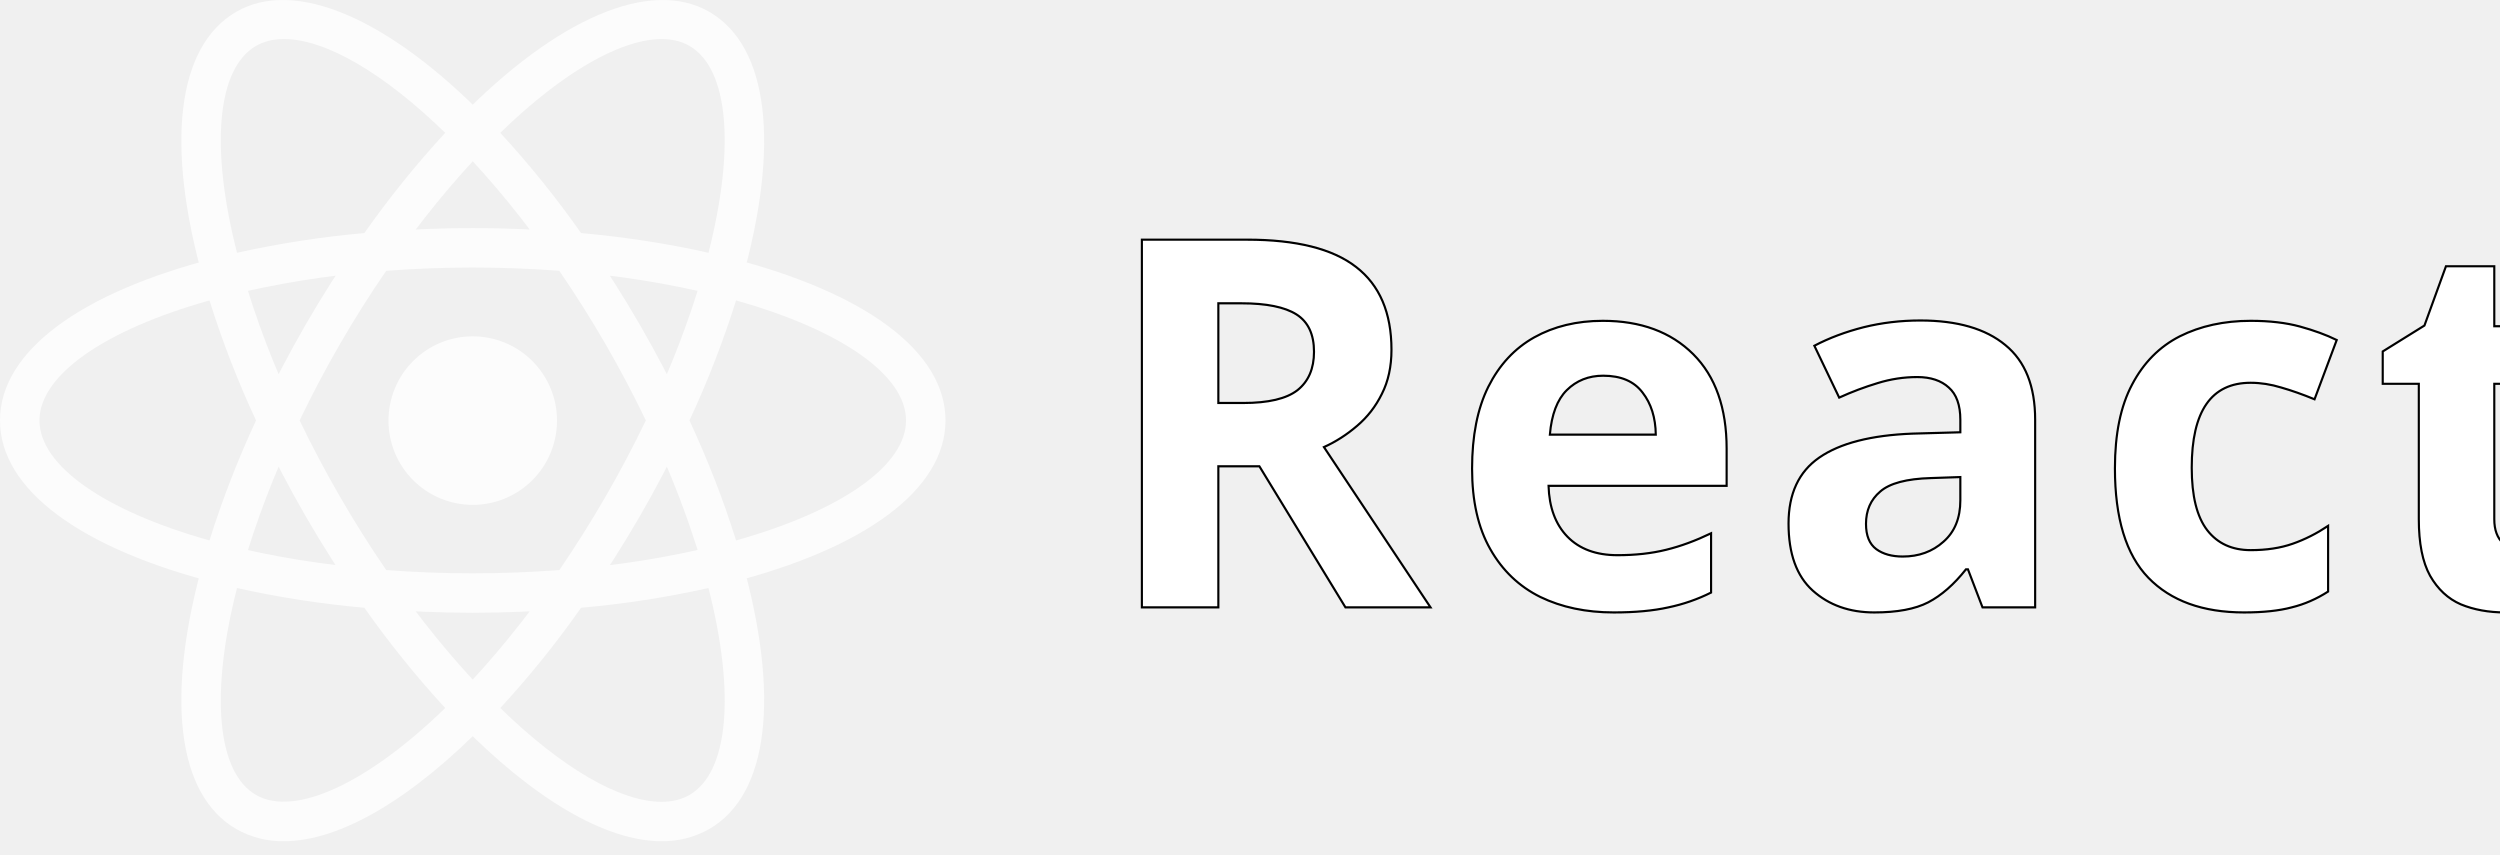
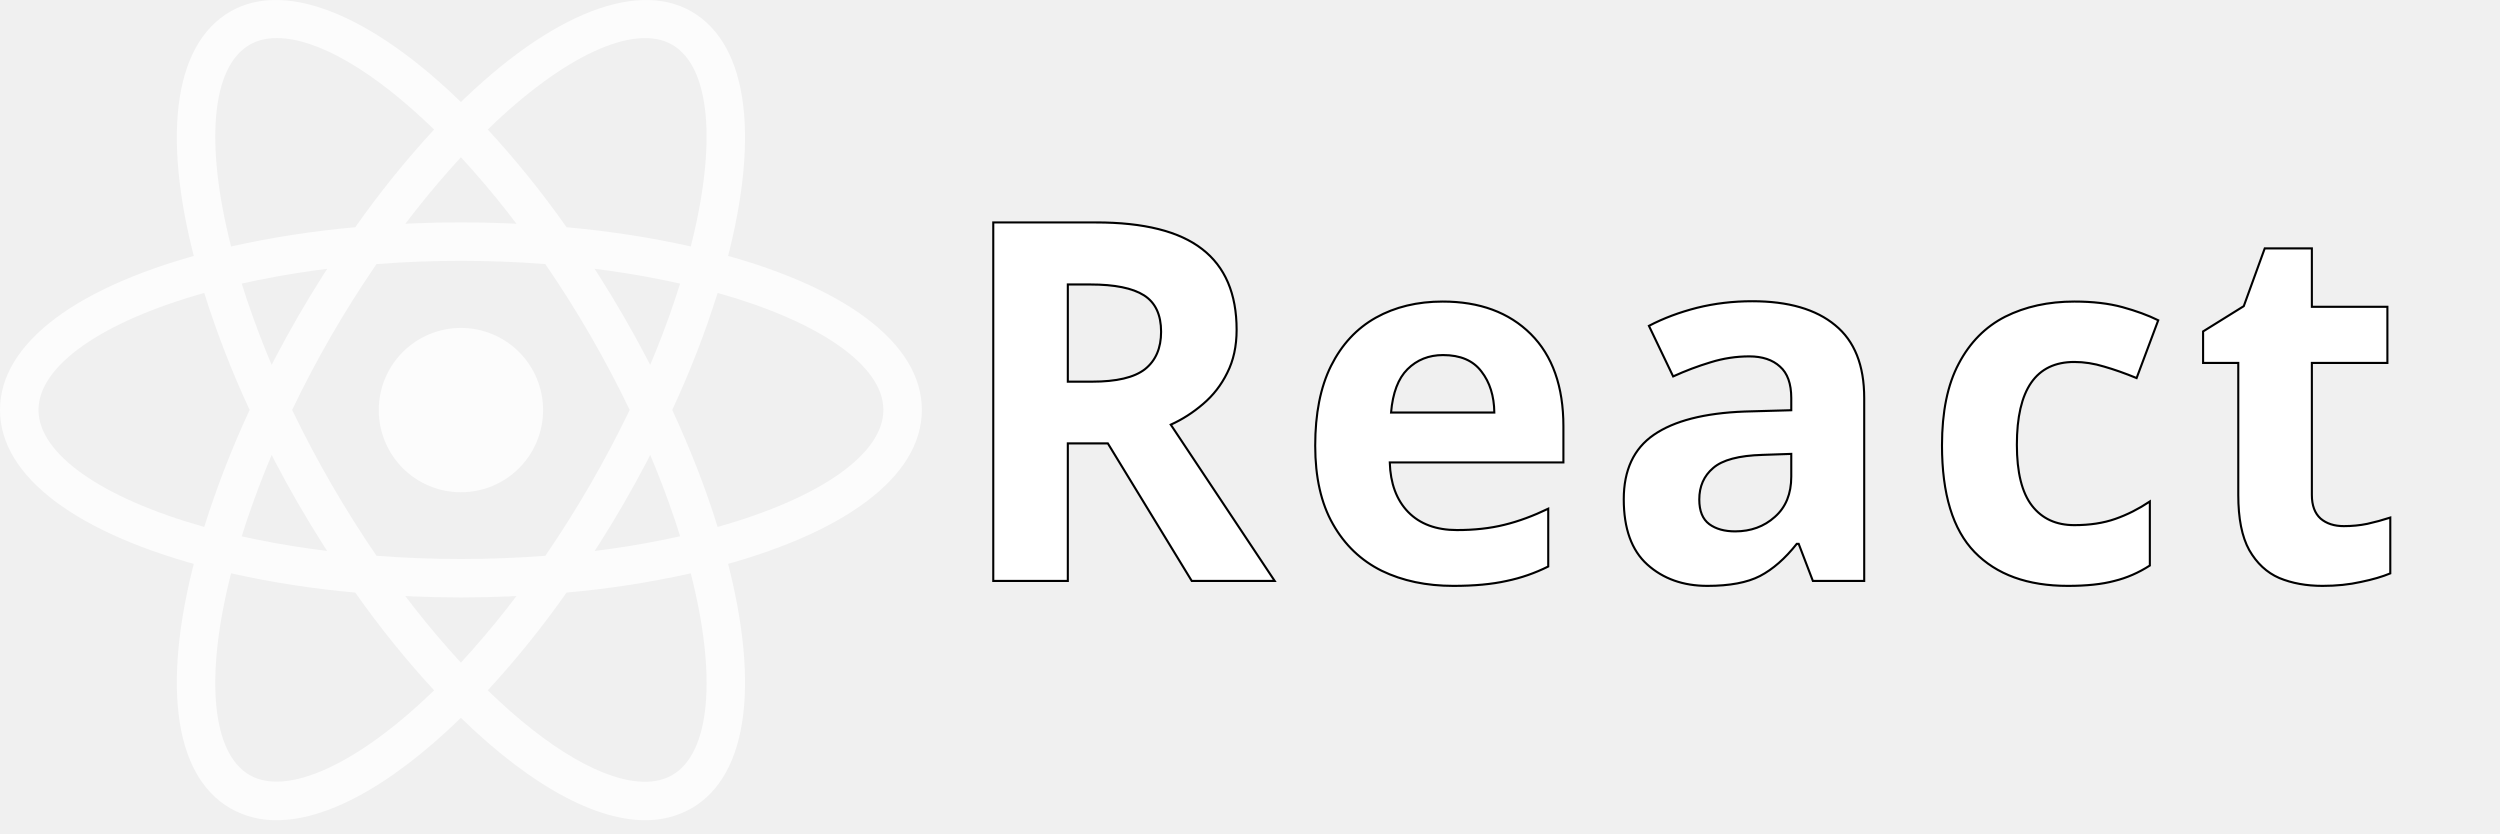
- <svg xmlns="http://www.w3.org/2000/svg" width="117" height="40" viewBox="0 0 117 40" fill="none" version="1.1" id="svg2">
+ <svg xmlns="http://www.w3.org/2000/svg" width="120" height="40" viewBox="0 0 120 40" fill="none" version="1.1" id="svg2">
  <g clip-path="url(#clip0_93_780)" id="g1" transform="matrix(1.106224,0,0,1.106224,-0.2290226,-2.440391)">
    <path d="m 20.207,16.435 c -0.468,0 -0.932,0.092 -1.364,0.271 -0.433,0.179 -0.826,0.442 -1.157,0.773 -0.331,0.331 -0.594,0.724 -0.773,1.157 -0.179,0.432 -0.271,0.896 -0.271,1.364 0,0.468 0.092,0.932 0.271,1.364 0.179,0.433 0.442,0.826 0.773,1.157 0.331,0.331 0.724,0.594 1.157,0.773 0.432,0.179 0.896,0.271 1.364,0.271 0.468,0 0.932,-0.092 1.364,-0.271 0.432,-0.179 0.826,-0.442 1.157,-0.773 0.331,-0.331 0.594,-0.724 0.773,-1.157 0.179,-0.432 0.271,-0.896 0.271,-1.364 0,-0.468 -0.092,-0.932 -0.271,-1.364 -0.179,-0.432 -0.442,-0.826 -0.773,-1.157 -0.331,-0.331 -0.724,-0.594 -1.157,-0.773 -0.432,-0.179 -0.896,-0.271 -1.364,-0.271 z m -9.987,10.657 -0.787,-0.2 C 3.57,25.41 0.207,22.895 0.207,19.993 c 0,-2.902 3.363,-5.417 9.227,-6.898 l 0.787,-0.198 0.222,0.78 c 0.594,2.046 1.354,4.041 2.272,5.963 l 0.168,0.355 -0.168,0.355 c -0.919,1.922 -1.679,3.917 -2.272,5.963 z M 9.069,14.916 c -4.457,1.252 -7.192,3.167 -7.192,5.077 0,1.908 2.735,3.823 7.192,5.077 0.545,-1.734 1.203,-3.429 1.97,-5.077 -0.768,-1.647 -1.426,-3.343 -1.97,-5.077 z m 21.125,12.175 -0.222,-0.782 c -0.593,-2.046 -1.354,-4.04 -2.273,-5.962 l -0.168,-0.355 0.168,-0.355 c 0.919,-1.922 1.68,-3.917 2.273,-5.963 l 0.222,-0.78 0.788,0.198 c 5.862,1.482 9.225,3.997 9.225,6.9 0,2.903 -3.363,5.417 -9.225,6.898 z m -0.818,-7.098 c 0.8,1.732 1.462,3.433 1.97,5.077 4.458,-1.253 7.192,-3.168 7.192,-5.077 0,-1.91 -2.735,-3.823 -7.192,-5.077 -0.544,1.734 -1.202,3.43 -1.97,5.077 z M 9.057,14.908 8.835,14.13 C 7.187,8.32 7.687,4.157 10.207,2.703 12.679,1.277 16.647,2.962 20.805,7.23 L 21.372,7.812 20.805,8.393 c -1.478,1.536 -2.828,3.19 -4.037,4.945 l -0.225,0.322 -0.392,0.033 c -2.127,0.168 -4.237,0.508 -6.308,1.017 z M 12.217,3.858 c -0.447,0 -0.842,0.097 -1.175,0.288 -1.657,0.955 -1.95,4.275 -0.808,8.755 1.776,-0.395 3.576,-0.674 5.388,-0.835 1.046,-1.487 2.188,-2.903 3.42,-4.24 C 16.442,5.295 13.98,3.858 12.217,3.858 Z m 15.982,33.937 c -0.002,0 -0.002,0 0,0 -2.375,0 -5.425,-1.788 -8.59,-5.038 l -0.567,-0.582 0.567,-0.582 c 1.477,-1.536 2.827,-3.191 4.035,-4.947 l 0.225,-0.322 0.39,-0.033 c 2.128,-0.167 4.239,-0.506 6.312,-1.015 l 0.787,-0.198 0.223,0.78 c 1.645,5.807 1.147,9.972 -1.373,11.423 -0.612,0.346 -1.305,0.523 -2.008,0.513 z m -6.827,-5.635 c 2.6,2.532 5.062,3.968 6.825,3.968 0.445,0 0.843,-0.097 1.175,-0.288 1.657,-0.955 1.952,-4.277 0.808,-8.757 -1.777,0.396 -3.577,0.675 -5.39,0.835 -1.044,1.488 -2.186,2.905 -3.418,4.242 z m 9.985,-17.252 -0.787,-0.198 c -2.073,-0.51 -4.184,-0.851 -6.312,-1.017 l -0.39,-0.033 -0.225,-0.322 C 22.436,11.582 21.087,9.929 19.609,8.393 L 19.042,7.812 19.609,7.23 C 23.765,2.963 27.732,1.278 30.207,2.703 c 2.52,1.453 3.02,5.617 1.373,11.425 z m -6.567,-2.842 c 1.903,0.173 3.712,0.455 5.39,0.835 1.143,-4.48 0.848,-7.8 -0.808,-8.755 -1.647,-0.952 -4.742,0.507 -8,3.68 1.231,1.337 2.373,2.753 3.418,4.24 z M 12.217,37.795 c -0.704,0.01 -1.397,-0.167 -2.01,-0.513 C 7.687,35.83 7.187,31.666 8.835,25.858 l 0.22,-0.78 0.787,0.198 c 1.925,0.485 4.048,0.827 6.308,1.015 l 0.392,0.033 0.223,0.322 c 1.209,1.756 2.559,3.41 4.037,4.947 l 0.567,0.582 -0.567,0.582 c -3.163,3.25 -6.213,5.038 -8.585,5.038 z M 10.234,27.083 c -1.143,4.48 -0.848,7.802 0.808,8.757 1.645,0.938 4.738,-0.508 8,-3.68 -1.231,-1.338 -2.374,-2.755 -3.42,-4.242 -1.812,-0.16 -3.612,-0.439 -5.388,-0.835 z m 9.973,1.047 c -1.372,0 -2.782,-0.06 -4.193,-0.177 L 15.622,27.92 15.397,27.598 c -0.798,-1.147 -1.549,-2.327 -2.25,-3.537 -0.699,-1.21 -1.347,-2.449 -1.943,-3.713 l -0.165,-0.355 0.165,-0.355 c 0.596,-1.264 1.244,-2.503 1.943,-3.713 0.69,-1.193 1.448,-2.383 2.25,-3.537 l 0.225,-0.322 0.392,-0.033 c 2.791,-0.237 5.597,-0.237 8.388,0 l 0.39,0.033 0.223,0.322 c 1.599,2.295 3.002,4.72 4.195,7.25 l 0.168,0.355 -0.168,0.355 c -1.19,2.531 -2.594,4.957 -4.195,7.25 l -0.223,0.322 -0.39,0.033 c -1.412,0.117 -2.823,0.177 -4.195,0.177 z m -3.662,-1.807 c 2.467,0.185 4.857,0.185 7.325,0 1.378,-2.015 2.602,-4.131 3.66,-6.33 -1.057,-2.201 -2.281,-4.317 -3.662,-6.33 -2.438,-0.185 -4.886,-0.185 -7.323,0 -1.382,2.013 -2.606,4.129 -3.662,6.33 1.06,2.199 2.284,4.315 3.662,6.33 z" fill="#fcfcfc" id="path1" />
  </g>
  <defs id="defs2">
    <clipPath id="clip0_93_780">
      <rect width="40" height="40" fill="#ffffff" transform="translate(0.207031)" id="rect2" x="0" y="0" />
    </clipPath>
  </defs>
-   <text xml:space="preserve" style="font-weight:bold;font-size:23.909px;font-family:'Nunito Sans';-inkscape-font-specification:'Nunito Sans Bold';letter-spacing:0.885px;writing-mode:lr-tb;direction:ltr;fill:#ffffff;stroke:#000000;stroke-width:0.101" x="51.741" y="28.183" id="text1" transform="scale(0.9914898,1.008583)">
-     <tspan id="tspan1" x="51.741" y="28.183" style="stroke-width:0.101">React</tspan>
+   <text xml:space="preserve" style="font-weight:bold;font-size:23.909px;font-family:'Nunito Sans';-inkscape-font-specification:'Nunito Sans Bold';letter-spacing:0.885px;writing-mode:lr-tb;direction:ltr;fill:#ffffff;stroke:#000000;stroke-width:0.101" x="45.931" y="27.648" id="text1" transform="scale(0.9914898,1.008583)">
+     <tspan id="tspan1" x="45.931" y="27.648" style="stroke-width:0.101">React</tspan>
  </text>
</svg>
